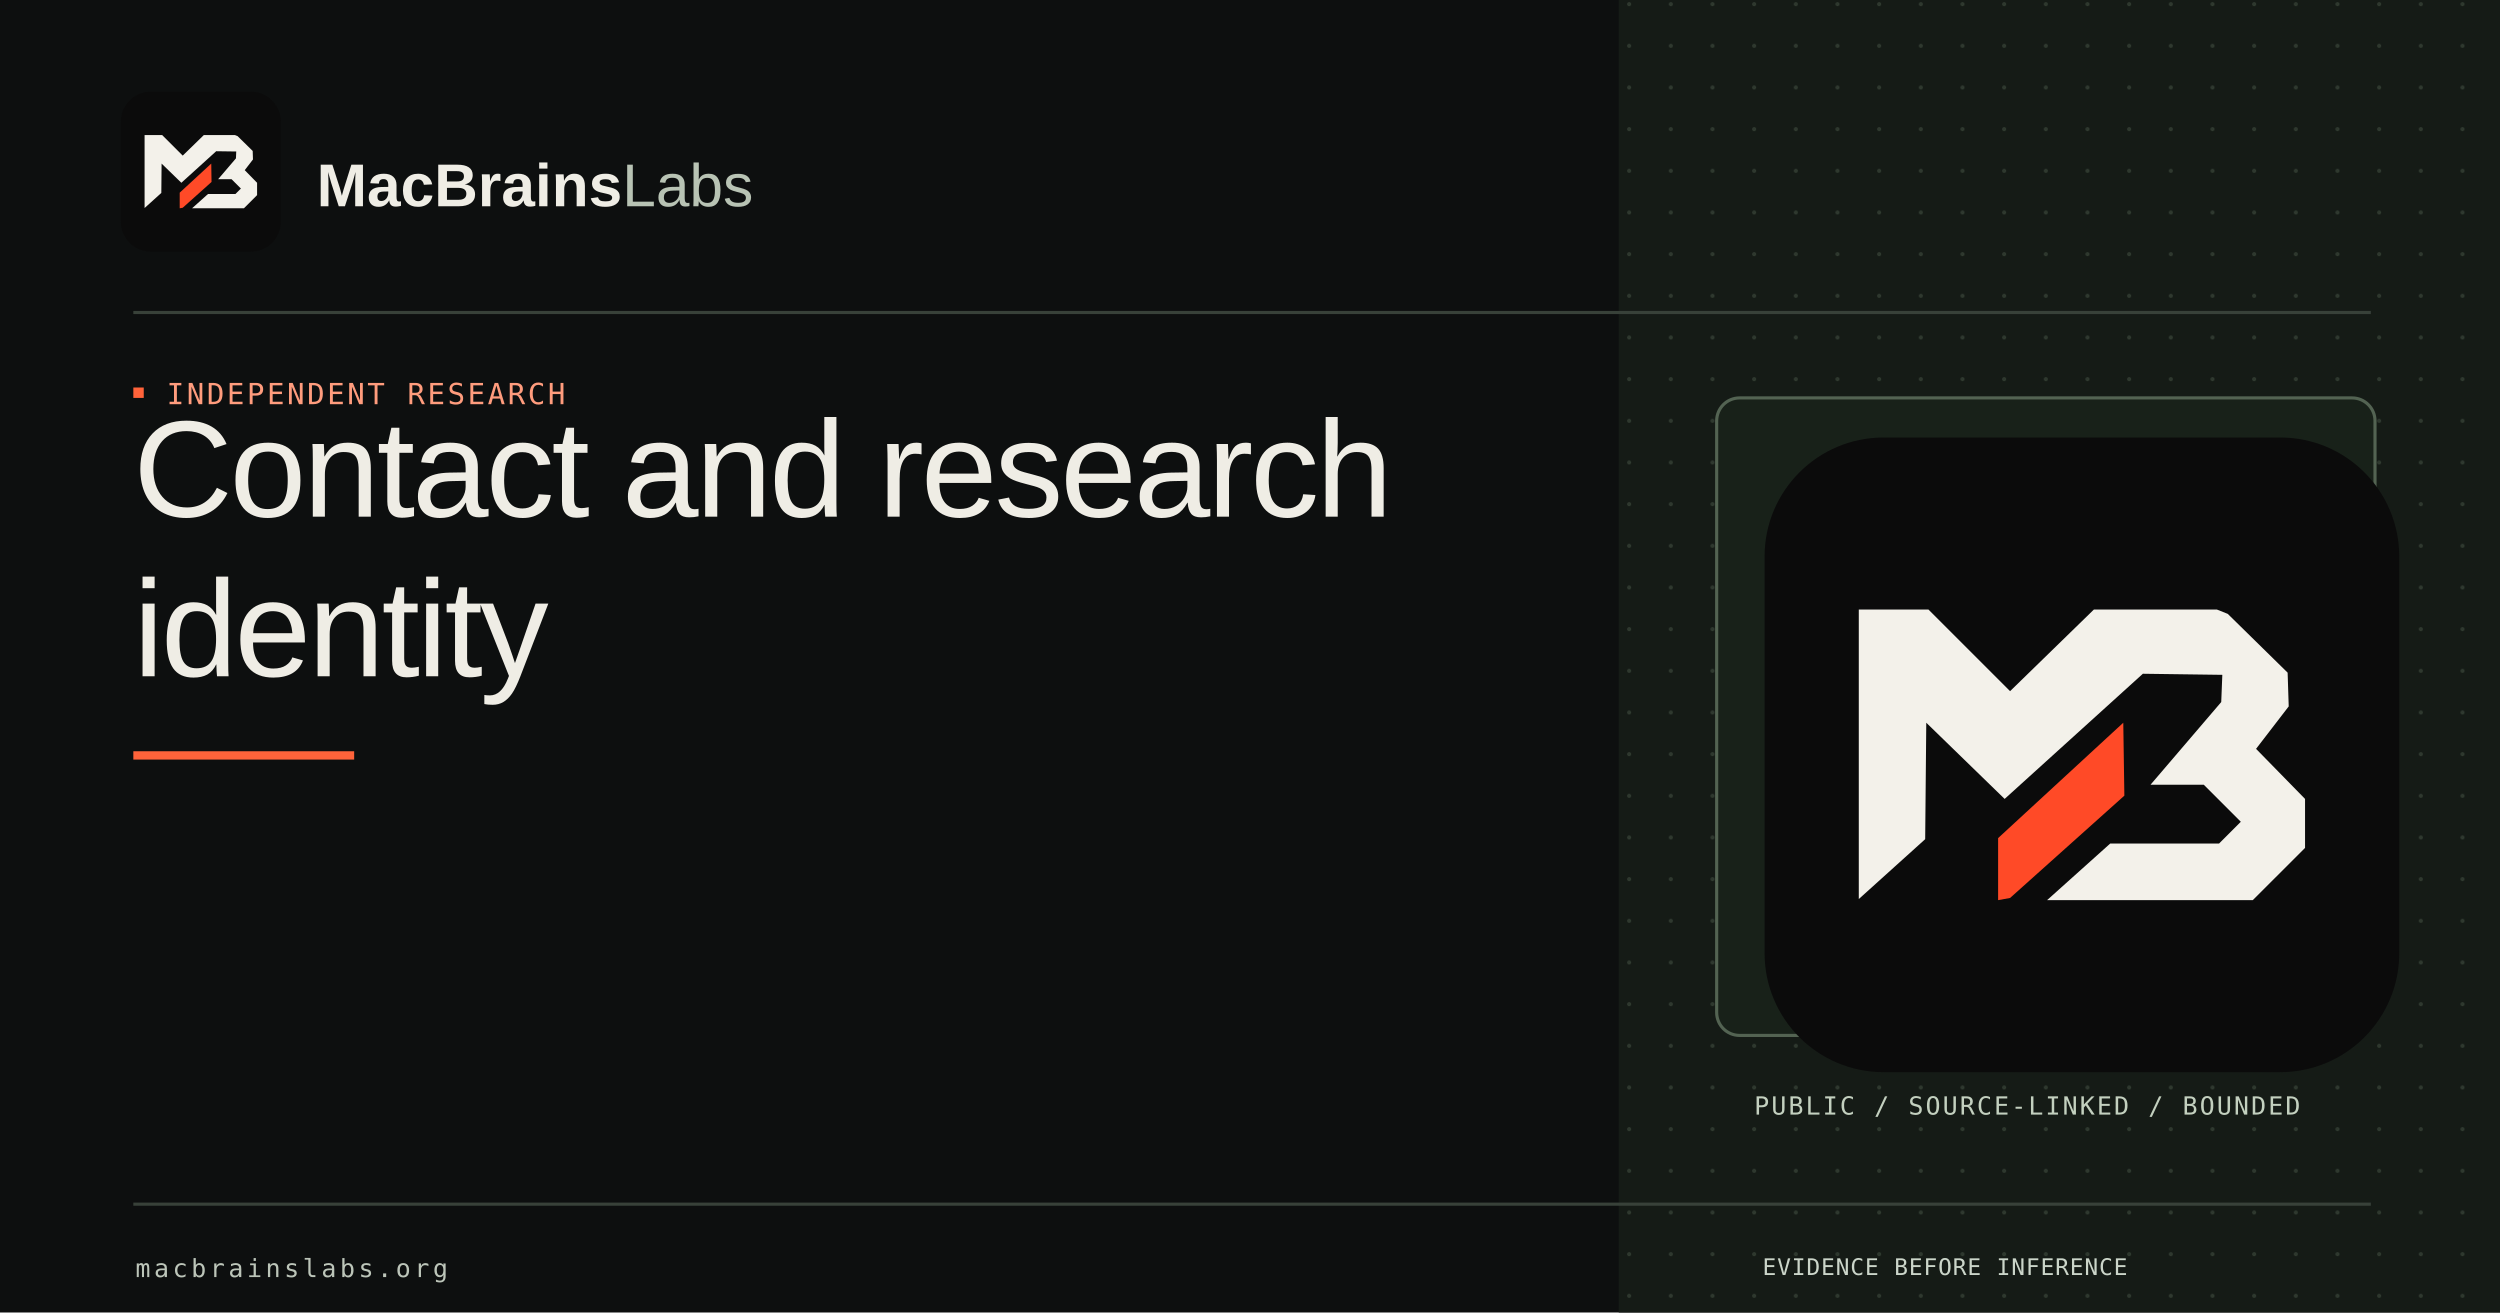
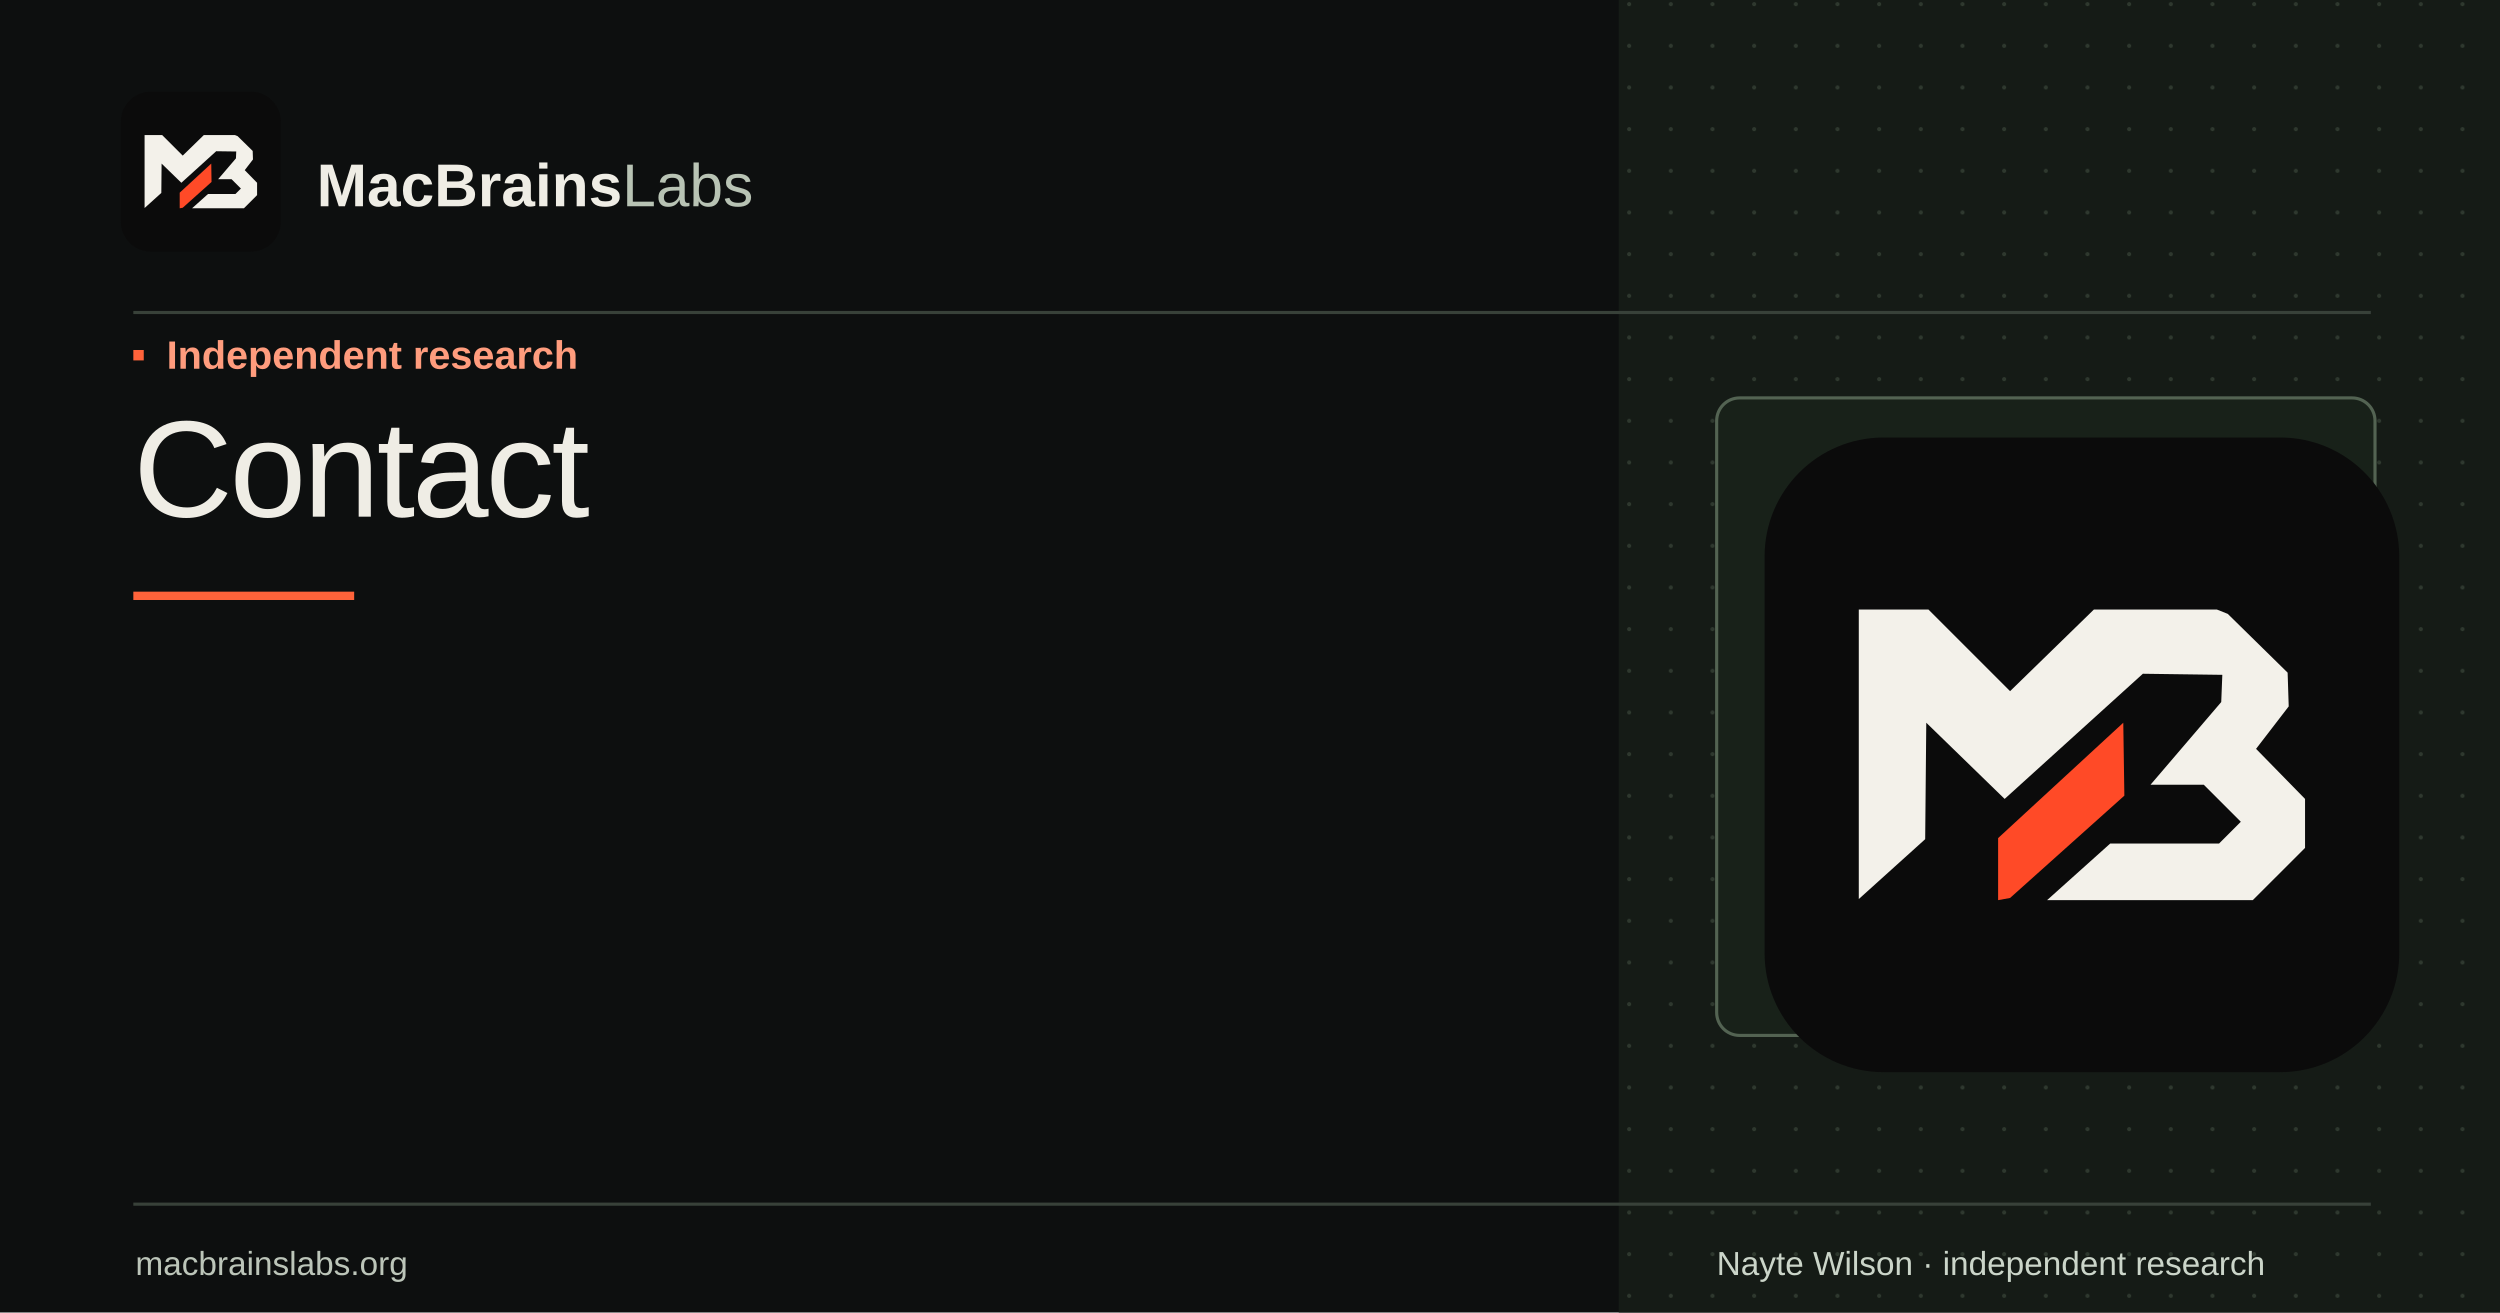
<svg xmlns="http://www.w3.org/2000/svg" width="1200" height="630" viewBox="0 0 1200 630">
  <defs>
    <pattern id="dots" width="20" height="20" patternUnits="userSpaceOnUse">
      <circle cx="2" cy="2" r="1" fill="#4c5a4b" opacity=".46" />
    </pattern>
  </defs>
  <rect width="1200" height="630" fill="#0d0f0f" />
  <rect x="777" y="0" width="423" height="630" fill="#151b16" />
  <rect x="777" y="0" width="423" height="630" fill="url(#dots)" />
  <path d="M64 150H1138 M64 578H1138" stroke="#384139" stroke-width="1.5" />
  <g transform="translate(58 44) scale(.15)">
    <rect width="512" height="512" rx="96" fill="#0B0B0B" />
    <g transform="translate(76 138.7805) scale(0.8780488)">
      <path fill="#F3F1EA" d="M0,0 L0,266 L61,211 L62,104 L134,174 L261,59 L334,60 L333,85 L268,161 L317,161 L351,195 L331,215 L231,215 L173,267 L362,267 L410,219 L410,174 L365,128 L395,89 L394,58 L339,4 L329,0 L216,0 L139,75 L64,0 Z" />
      <path fill="#FF4A27" d="M243,104 L128,210 L128,267 L139,265 L244,171 Z" />
    </g>
  </g>
  <text x="152" y="99" font-family="Arial,Helvetica,sans-serif" font-size="29" font-weight="650" fill="#efede5">MacBrains<tspan font-weight="400" fill="#b8c3b4"> Labs</tspan>
  </text>
-   <rect x="64" y="186" width="5" height="5" fill="#ff633a" />
-   <text x="80" y="194" font-family="monospace" font-size="14" letter-spacing="1.2" fill="#ff9c7d">INDEPENDENT RESEARCH</text>
-   <text x="64" y="248.0" font-family="Arial,Helvetica,sans-serif" font-size="66" font-weight="500" letter-spacing="-1.4" fill="#efede5">Contact and research</text>
-   <text x="64" y="324.6" font-family="Arial,Helvetica,sans-serif" font-size="66" font-weight="500" letter-spacing="-1.4" fill="#efede5">identity</text>
-   <path d="M64 362.6 H170" stroke="#ff633a" stroke-width="4" />
+   <rect x="64" y="168" width="5" height="5" fill="#ff633a" />
+   <text x="80" y="177" font-family="Arial,Helvetica,sans-serif" font-size="19" font-weight="600" fill="#ff9c7d">Independent research</text>
+   <text x="64" y="248.0" font-family="Arial,Helvetica,sans-serif" font-size="66" font-weight="500" letter-spacing="-1.4" fill="#efede5">Contact</text>
+   <path d="M64 286.0 H170" stroke="#ff633a" stroke-width="4" />
  <rect x="824" y="191" width="316" height="306" fill="#182119" rx="11" stroke="#536352" stroke-width="1.5" />
  <g transform="translate(847 210) scale(.595)">
    <rect width="512" height="512" rx="96" fill="#0B0B0B" />
    <g transform="translate(76 138.7805) scale(0.8780488)">
      <path fill="#F3F1EA" d="M0,0 L0,266 L61,211 L62,104 L134,174 L261,59 L334,60 L333,85 L268,161 L317,161 L351,195 L331,215 L231,215 L173,267 L362,267 L410,219 L410,174 L365,128 L395,89 L394,58 L339,4 L329,0 L216,0 L139,75 L64,0 Z" />
      <path fill="#FF4A27" d="M243,104 L128,210 L128,267 L139,265 L244,171 Z" />
    </g>
  </g>
-   <text x="842" y="535" font-family="monospace" font-size="12" letter-spacing="1" fill="#c3d0bf">PUBLIC / SOURCE-LINKED / BOUNDED</text>
-   <text x="65" y="613" font-family="monospace" font-size="12" letter-spacing="1.7" fill="#bcc5b9">macbrainslabs.org</text>
-   <text x="846" y="612" font-family="monospace" font-size="11" letter-spacing=".4" fill="#cbd5c9">EVIDENCE BEFORE INFERENCE</text>
+   <text x="65" y="612" font-family="Arial,Helvetica,sans-serif" font-size="16" fill="#bcc5b9">macbrainslabs.org</text>
+   <text x="824" y="612" font-family="Arial,Helvetica,sans-serif" font-size="16" fill="#cbd5c9">Nayte Wilson · independent research</text>
</svg>
